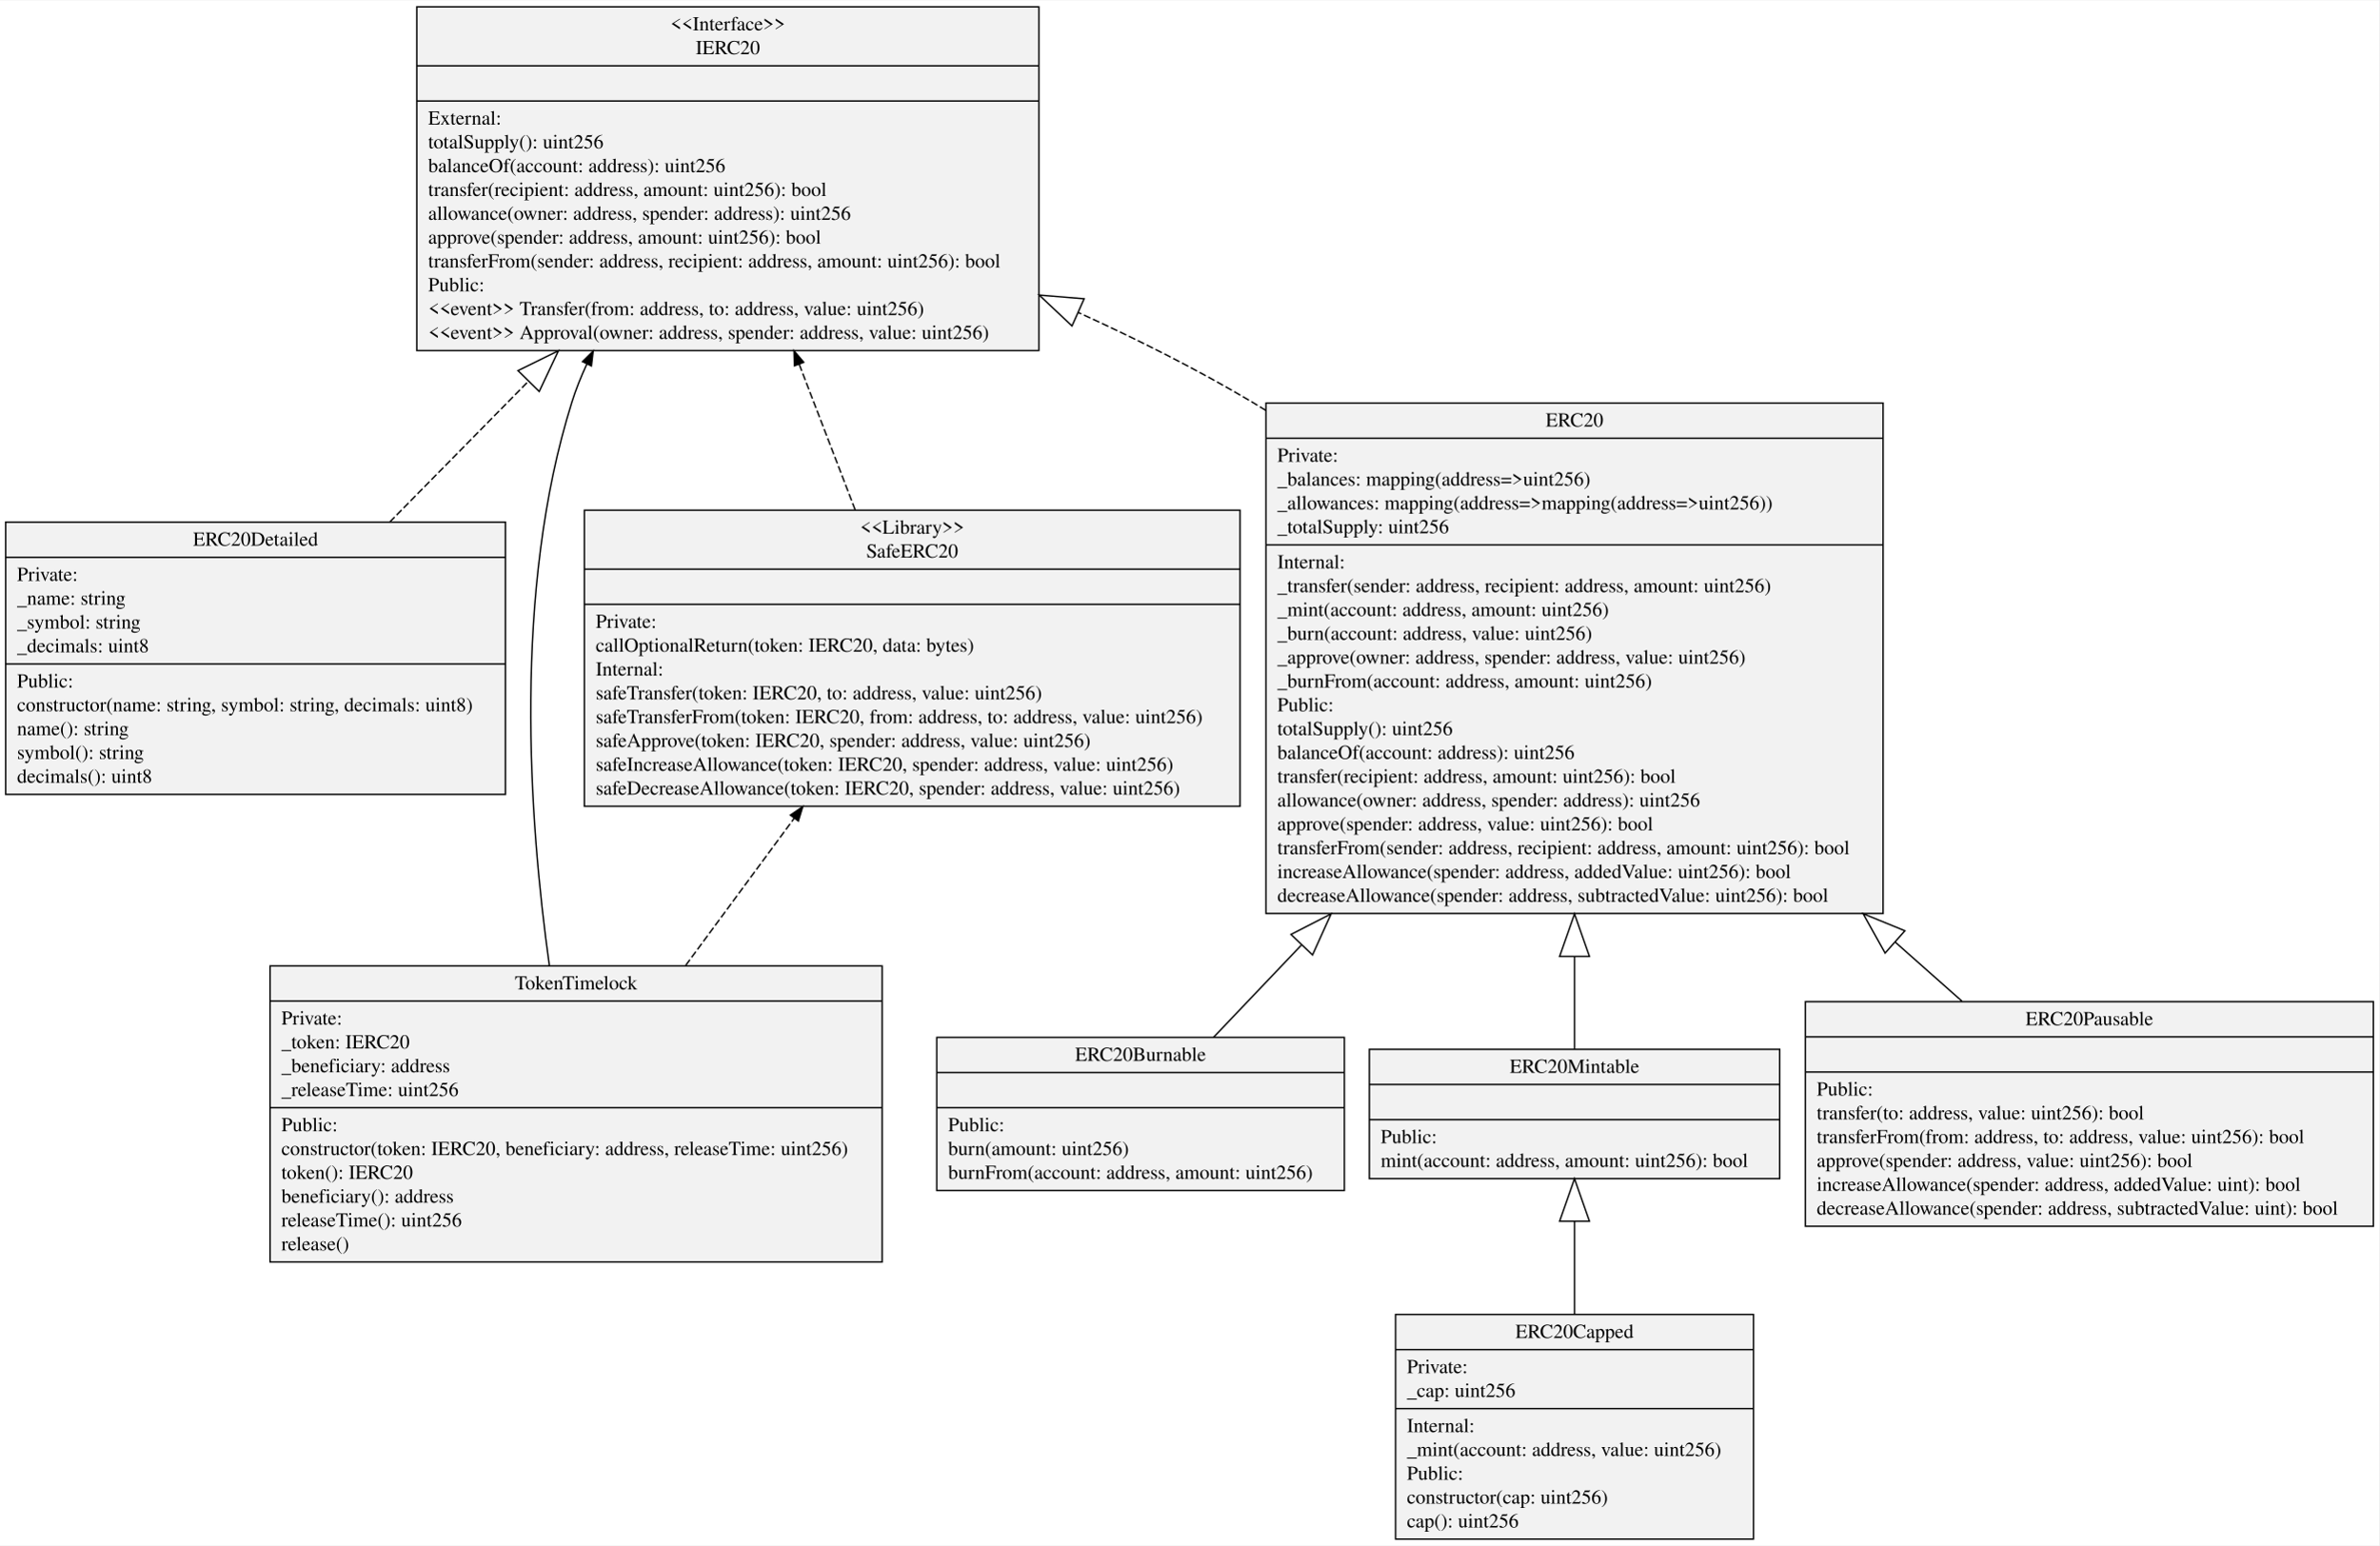
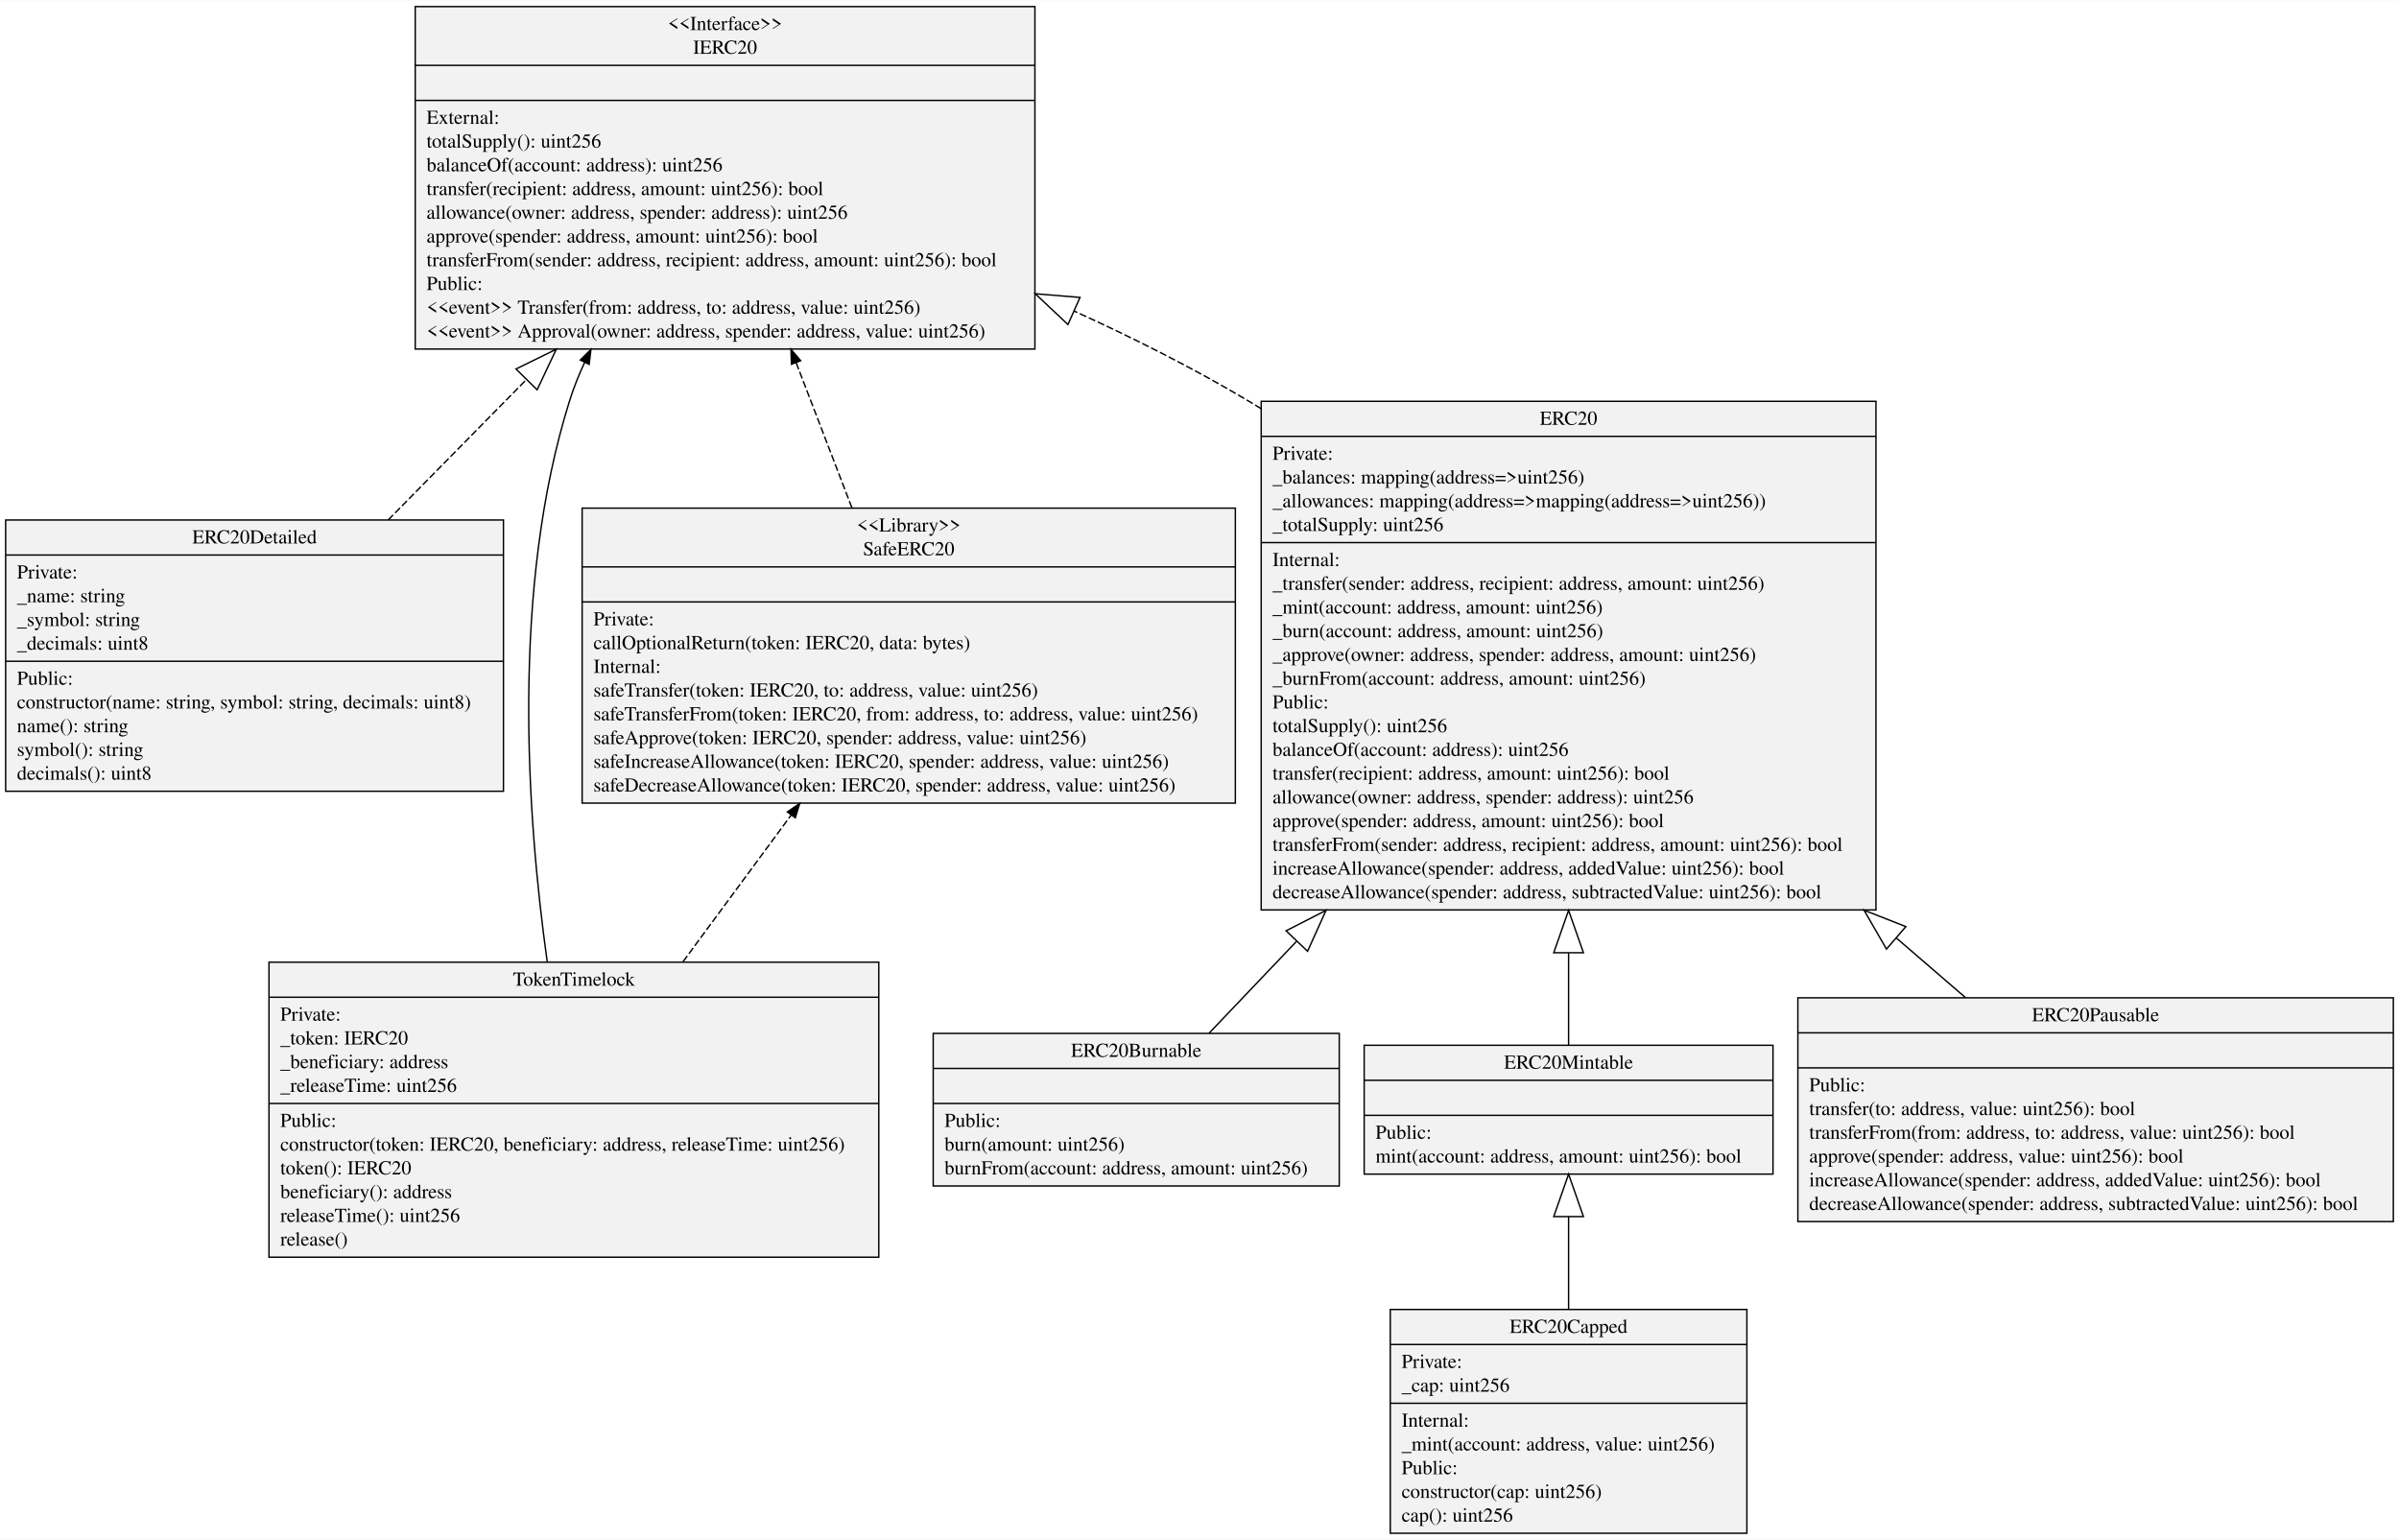
- <svg xmlns="http://www.w3.org/2000/svg" width="1677pt" height="1090pt" viewBox="0.00 0.00 1677.39 1089.60">
+ <svg xmlns="http://www.w3.org/2000/svg" width="1698pt" height="1090pt" viewBox="0.00 0.00 1697.89 1089.60">
  <g id="graph0" class="graph" transform="scale(1 1) rotate(0) translate(4 1085.6)">
-     <polygon fill="#ffffff" stroke="transparent" points="-4,4 -4,-1085.6 1673.39,-1085.6 1673.39,4 -4,4" />
+     <polygon fill="#ffffff" stroke="transparent" points="-4,4 -4,-1085.6 1693.89,-1085.6 1693.89,4 -4,4" />
    <g id="node1" class="node">
      <polygon fill="#f2f2f2" stroke="#000000" points="888.615,-441.7 888.615,-801.7 1323.714,-801.7 1323.714,-441.7 888.615,-441.7" />
      <text text-anchor="middle" x="1106.165" y="-785.1" font-family="Times,serif" font-size="14.00" fill="#000000">ERC20</text>
      <polyline fill="none" stroke="#000000" points="888.615,-776.9 1323.714,-776.9 " />
      <text text-anchor="start" x="896.615" y="-760.3" font-family="Times,serif" font-size="14.00" fill="#000000">Private:</text>
      <text text-anchor="start" x="896.615" y="-743.5" font-family="Times,serif" font-size="14.00" fill="#000000">   _balances: mapping(address=&gt;uint256)</text>
      <text text-anchor="start" x="896.615" y="-726.7" font-family="Times,serif" font-size="14.00" fill="#000000">   _allowances: mapping(address=&gt;mapping(address=&gt;uint256))</text>
      <text text-anchor="start" x="896.615" y="-709.9" font-family="Times,serif" font-size="14.00" fill="#000000">   _totalSupply: uint256</text>
      <polyline fill="none" stroke="#000000" points="888.615,-701.7 1323.714,-701.7 " />
      <text text-anchor="start" x="896.615" y="-685.1" font-family="Times,serif" font-size="14.00" fill="#000000">Internal:</text>
      <text text-anchor="start" x="896.615" y="-668.3" font-family="Times,serif" font-size="14.00" fill="#000000">    _transfer(sender: address, recipient: address, amount: uint256)</text>
      <text text-anchor="start" x="896.615" y="-651.5" font-family="Times,serif" font-size="14.00" fill="#000000">    _mint(account: address, amount: uint256)</text>
-       <text text-anchor="start" x="896.615" y="-634.7" font-family="Times,serif" font-size="14.00" fill="#000000">    _burn(account: address, value: uint256)</text>
-       <text text-anchor="start" x="896.615" y="-617.9" font-family="Times,serif" font-size="14.00" fill="#000000">    _approve(owner: address, spender: address, value: uint256)</text>
+       <text text-anchor="start" x="896.615" y="-634.7" font-family="Times,serif" font-size="14.00" fill="#000000">    _burn(account: address, amount: uint256)</text>
+       <text text-anchor="start" x="896.615" y="-617.9" font-family="Times,serif" font-size="14.00" fill="#000000">    _approve(owner: address, spender: address, amount: uint256)</text>
      <text text-anchor="start" x="896.615" y="-601.1" font-family="Times,serif" font-size="14.00" fill="#000000">    _burnFrom(account: address, amount: uint256)</text>
      <text text-anchor="start" x="896.615" y="-584.3" font-family="Times,serif" font-size="14.00" fill="#000000">Public:</text>
      <text text-anchor="start" x="896.615" y="-567.5" font-family="Times,serif" font-size="14.00" fill="#000000">    totalSupply(): uint256</text>
      <text text-anchor="start" x="896.615" y="-550.7" font-family="Times,serif" font-size="14.00" fill="#000000">    balanceOf(account: address): uint256</text>
      <text text-anchor="start" x="896.615" y="-533.9" font-family="Times,serif" font-size="14.00" fill="#000000">    transfer(recipient: address, amount: uint256): bool</text>
      <text text-anchor="start" x="896.615" y="-517.1" font-family="Times,serif" font-size="14.00" fill="#000000">    allowance(owner: address, spender: address): uint256</text>
-       <text text-anchor="start" x="896.615" y="-500.3" font-family="Times,serif" font-size="14.00" fill="#000000">    approve(spender: address, value: uint256): bool</text>
+       <text text-anchor="start" x="896.615" y="-500.3" font-family="Times,serif" font-size="14.00" fill="#000000">    approve(spender: address, amount: uint256): bool</text>
      <text text-anchor="start" x="896.615" y="-483.5" font-family="Times,serif" font-size="14.00" fill="#000000">    transferFrom(sender: address, recipient: address, amount: uint256): bool</text>
      <text text-anchor="start" x="896.615" y="-466.7" font-family="Times,serif" font-size="14.00" fill="#000000">    increaseAllowance(spender: address, addedValue: uint256): bool</text>
      <text text-anchor="start" x="896.615" y="-449.9" font-family="Times,serif" font-size="14.00" fill="#000000">    decreaseAllowance(spender: address, subtractedValue: uint256): bool</text>
    </g>
    <g id="node7" class="node">
      <polygon fill="#f2f2f2" stroke="#000000" points="289.865,-838.7 289.865,-1081.1 728.464,-1081.1 728.464,-838.7 289.865,-838.7" />
      <text text-anchor="middle" x="509.164" y="-1064.5" font-family="Times,serif" font-size="14.00" fill="#000000">&lt;&lt;Interface&gt;&gt;</text>
      <text text-anchor="middle" x="509.164" y="-1047.7" font-family="Times,serif" font-size="14.00" fill="#000000">IERC20</text>
      <polyline fill="none" stroke="#000000" points="289.865,-1039.5 728.464,-1039.5 " />
      <text text-anchor="middle" x="509.164" y="-1022.9" font-family="Times,serif" font-size="14.00" fill="#000000"> </text>
      <polyline fill="none" stroke="#000000" points="289.865,-1014.7 728.464,-1014.7 " />
      <text text-anchor="start" x="297.865" y="-998.1" font-family="Times,serif" font-size="14.00" fill="#000000">External:</text>
      <text text-anchor="start" x="297.865" y="-981.3" font-family="Times,serif" font-size="14.00" fill="#000000">     totalSupply(): uint256</text>
      <text text-anchor="start" x="297.865" y="-964.5" font-family="Times,serif" font-size="14.00" fill="#000000">     balanceOf(account: address): uint256</text>
      <text text-anchor="start" x="297.865" y="-947.7" font-family="Times,serif" font-size="14.00" fill="#000000">     transfer(recipient: address, amount: uint256): bool</text>
      <text text-anchor="start" x="297.865" y="-930.9" font-family="Times,serif" font-size="14.00" fill="#000000">     allowance(owner: address, spender: address): uint256</text>
      <text text-anchor="start" x="297.865" y="-914.1" font-family="Times,serif" font-size="14.00" fill="#000000">     approve(spender: address, amount: uint256): bool</text>
      <text text-anchor="start" x="297.865" y="-897.3" font-family="Times,serif" font-size="14.00" fill="#000000">     transferFrom(sender: address, recipient: address, amount: uint256): bool</text>
      <text text-anchor="start" x="297.865" y="-880.5" font-family="Times,serif" font-size="14.00" fill="#000000">Public:</text>
      <text text-anchor="start" x="297.865" y="-863.7" font-family="Times,serif" font-size="14.00" fill="#000000">    &lt;&lt;event&gt;&gt; Transfer(from: address, to: address, value: uint256)</text>
      <text text-anchor="start" x="297.865" y="-846.9" font-family="Times,serif" font-size="14.00" fill="#000000">    &lt;&lt;event&gt;&gt; Approval(owner: address, spender: address, value: uint256)</text>
    </g>
    <g id="edge1" class="edge">
      <path fill="none" stroke="#000000" stroke-dasharray="5,2" d="M888.583,-796.481C885.441,-798.424 882.3,-800.332 879.164,-802.2 840.659,-825.142 798.202,-846.494 756.194,-865.611" />
      <polygon fill="none" stroke="#000000" points="751.841,-856.055 728.701,-877.844 760.378,-875.241 751.841,-856.055" />
    </g>
    <g id="node2" class="node">
      <polygon fill="#f2f2f2" stroke="#000000" points="656.471,-246.3 656.471,-354.3 943.858,-354.3 943.858,-246.3 656.471,-246.3" />
      <text text-anchor="middle" x="800.164" y="-337.7" font-family="Times,serif" font-size="14.00" fill="#000000">ERC20Burnable</text>
      <polyline fill="none" stroke="#000000" points="656.471,-329.5 943.858,-329.5 " />
      <text text-anchor="middle" x="800.164" y="-312.9" font-family="Times,serif" font-size="14.00" fill="#000000"> </text>
      <polyline fill="none" stroke="#000000" points="656.471,-304.7 943.858,-304.7 " />
      <text text-anchor="start" x="664.471" y="-288.1" font-family="Times,serif" font-size="14.00" fill="#000000">Public:</text>
      <text text-anchor="start" x="664.471" y="-271.3" font-family="Times,serif" font-size="14.00" fill="#000000">    burn(amount: uint256)</text>
      <text text-anchor="start" x="664.471" y="-254.5" font-family="Times,serif" font-size="14.00" fill="#000000">    burnFrom(account: address, amount: uint256)</text>
    </g>
    <g id="edge2" class="edge">
      <path fill="none" stroke="#000000" d="M851.727,-354.458C869.658,-373.291 890.972,-395.678 913.52,-419.36" />
      <polygon fill="none" stroke="#000000" points="906.221,-426.922 934.512,-441.409 921.431,-412.442 906.221,-426.922" />
    </g>
    <g id="node3" class="node">
      <polygon fill="#f2f2f2" stroke="#000000" points="979.97,-.5 979.97,-158.9 1232.359,-158.9 1232.359,-.5 979.97,-.5" />
      <text text-anchor="middle" x="1106.165" y="-142.3" font-family="Times,serif" font-size="14.00" fill="#000000">ERC20Capped</text>
      <polyline fill="none" stroke="#000000" points="979.97,-134.1 1232.359,-134.1 " />
      <text text-anchor="start" x="987.97" y="-117.5" font-family="Times,serif" font-size="14.00" fill="#000000">Private:</text>
      <text text-anchor="start" x="987.97" y="-100.7" font-family="Times,serif" font-size="14.00" fill="#000000">   _cap: uint256</text>
      <polyline fill="none" stroke="#000000" points="979.97,-92.5 1232.359,-92.5 " />
      <text text-anchor="start" x="987.97" y="-75.9" font-family="Times,serif" font-size="14.00" fill="#000000">Internal:</text>
      <text text-anchor="start" x="987.97" y="-59.1" font-family="Times,serif" font-size="14.00" fill="#000000">    _mint(account: address, value: uint256)</text>
      <text text-anchor="start" x="987.97" y="-42.3" font-family="Times,serif" font-size="14.00" fill="#000000">Public:</text>
      <text text-anchor="start" x="987.97" y="-25.5" font-family="Times,serif" font-size="14.00" fill="#000000">    constructor(cap: uint256)</text>
      <text text-anchor="start" x="987.97" y="-8.7" font-family="Times,serif" font-size="14.00" fill="#000000">    cap(): uint256</text>
    </g>
    <g id="node5" class="node">
      <polygon fill="#f2f2f2" stroke="#000000" points="961.492,-254.7 961.492,-345.9 1250.837,-345.9 1250.837,-254.7 961.492,-254.7" />
      <text text-anchor="middle" x="1106.165" y="-329.3" font-family="Times,serif" font-size="14.00" fill="#000000">ERC20Mintable</text>
      <polyline fill="none" stroke="#000000" points="961.492,-321.1 1250.837,-321.1 " />
      <text text-anchor="middle" x="1106.165" y="-304.5" font-family="Times,serif" font-size="14.00" fill="#000000"> </text>
      <polyline fill="none" stroke="#000000" points="961.492,-296.3 1250.837,-296.3 " />
      <text text-anchor="start" x="969.492" y="-279.7" font-family="Times,serif" font-size="14.00" fill="#000000">Public:</text>
      <text text-anchor="start" x="969.492" y="-262.9" font-family="Times,serif" font-size="14.00" fill="#000000">    mint(account: address, amount: uint256): bool</text>
    </g>
    <g id="edge3" class="edge">
      <path fill="none" stroke="#000000" d="M1106.165,-159.03C1106.165,-180.357 1106.165,-203.365 1106.165,-224.495" />
      <polygon fill="none" stroke="#000000" points="1095.665,-224.661 1106.165,-254.661 1116.665,-224.661 1095.665,-224.661" />
    </g>
    <g id="node4" class="node">
      <polygon fill="#f2f2f2" stroke="#000000" points="0,-525.7 0,-717.7 352.329,-717.7 352.329,-525.7 0,-525.7" />
      <text text-anchor="middle" x="176.165" y="-701.1" font-family="Times,serif" font-size="14.00" fill="#000000">ERC20Detailed</text>
      <polyline fill="none" stroke="#000000" points="0,-692.9 352.329,-692.9 " />
      <text text-anchor="start" x="8" y="-676.3" font-family="Times,serif" font-size="14.00" fill="#000000">Private:</text>
      <text text-anchor="start" x="8" y="-659.5" font-family="Times,serif" font-size="14.00" fill="#000000">   _name: string</text>
      <text text-anchor="start" x="8" y="-642.7" font-family="Times,serif" font-size="14.00" fill="#000000">   _symbol: string</text>
      <text text-anchor="start" x="8" y="-625.9" font-family="Times,serif" font-size="14.00" fill="#000000">   _decimals: uint8</text>
      <polyline fill="none" stroke="#000000" points="0,-617.7 352.329,-617.7 " />
      <text text-anchor="start" x="8" y="-601.1" font-family="Times,serif" font-size="14.00" fill="#000000">Public:</text>
      <text text-anchor="start" x="8" y="-584.3" font-family="Times,serif" font-size="14.00" fill="#000000">    constructor(name: string, symbol: string, decimals: uint8)</text>
      <text text-anchor="start" x="8" y="-567.5" font-family="Times,serif" font-size="14.00" fill="#000000">    name(): string</text>
      <text text-anchor="start" x="8" y="-550.7" font-family="Times,serif" font-size="14.00" fill="#000000">    symbol(): string</text>
      <text text-anchor="start" x="8" y="-533.9" font-family="Times,serif" font-size="14.00" fill="#000000">    decimals(): uint8</text>
    </g>
    <g id="edge4" class="edge">
      <path fill="none" stroke="#000000" stroke-dasharray="5,2" d="M270.698,-717.71C301.062,-748.548 335.379,-783.401 368.324,-816.86" />
      <polygon fill="none" stroke="#000000" points="361.189,-824.579 389.719,-838.59 376.153,-809.846 361.189,-824.579" />
    </g>
    <g id="edge5" class="edge">
      <path fill="none" stroke="#000000" d="M1106.165,-346.007C1106.165,-364.366 1106.165,-386.929 1106.165,-411.171" />
      <polygon fill="none" stroke="#000000" points="1095.665,-411.403 1106.165,-441.403 1116.665,-411.403 1095.665,-411.403" />
    </g>
    <g id="node6" class="node">
-       <polygon fill="#f2f2f2" stroke="#000000" points="1268.939,-221.1 1268.939,-379.5 1669.39,-379.5 1669.39,-221.1 1268.939,-221.1" />
-       <text text-anchor="middle" x="1469.165" y="-362.9" font-family="Times,serif" font-size="14.00" fill="#000000">ERC20Pausable</text>
-       <polyline fill="none" stroke="#000000" points="1268.939,-354.7 1669.39,-354.7 " />
-       <text text-anchor="middle" x="1469.165" y="-338.1" font-family="Times,serif" font-size="14.00" fill="#000000"> </text>
-       <polyline fill="none" stroke="#000000" points="1268.939,-329.9 1669.39,-329.9 " />
-       <text text-anchor="start" x="1276.939" y="-313.3" font-family="Times,serif" font-size="14.00" fill="#000000">Public:</text>
-       <text text-anchor="start" x="1276.939" y="-296.5" font-family="Times,serif" font-size="14.00" fill="#000000">    transfer(to: address, value: uint256): bool</text>
-       <text text-anchor="start" x="1276.939" y="-279.7" font-family="Times,serif" font-size="14.00" fill="#000000">    transferFrom(from: address, to: address, value: uint256): bool</text>
-       <text text-anchor="start" x="1276.939" y="-262.9" font-family="Times,serif" font-size="14.00" fill="#000000">    approve(spender: address, value: uint256): bool</text>
-       <text text-anchor="start" x="1276.939" y="-246.1" font-family="Times,serif" font-size="14.00" fill="#000000">    increaseAllowance(spender: address, addedValue: uint): bool</text>
-       <text text-anchor="start" x="1276.939" y="-229.3" font-family="Times,serif" font-size="14.00" fill="#000000">    decreaseAllowance(spender: address, subtractedValue: uint): bool</text>
+       <polygon fill="#f2f2f2" stroke="#000000" points="1268.439,-221.1 1268.439,-379.5 1689.89,-379.5 1689.89,-221.1 1268.439,-221.1" />
+       <text text-anchor="middle" x="1479.165" y="-362.9" font-family="Times,serif" font-size="14.00" fill="#000000">ERC20Pausable</text>
+       <polyline fill="none" stroke="#000000" points="1268.439,-354.7 1689.89,-354.7 " />
+       <text text-anchor="middle" x="1479.165" y="-338.1" font-family="Times,serif" font-size="14.00" fill="#000000"> </text>
+       <polyline fill="none" stroke="#000000" points="1268.439,-329.9 1689.89,-329.9 " />
+       <text text-anchor="start" x="1276.439" y="-313.3" font-family="Times,serif" font-size="14.00" fill="#000000">Public:</text>
+       <text text-anchor="start" x="1276.439" y="-296.5" font-family="Times,serif" font-size="14.00" fill="#000000">    transfer(to: address, value: uint256): bool</text>
+       <text text-anchor="start" x="1276.439" y="-279.7" font-family="Times,serif" font-size="14.00" fill="#000000">    transferFrom(from: address, to: address, value: uint256): bool</text>
+       <text text-anchor="start" x="1276.439" y="-262.9" font-family="Times,serif" font-size="14.00" fill="#000000">    approve(spender: address, value: uint256): bool</text>
+       <text text-anchor="start" x="1276.439" y="-246.1" font-family="Times,serif" font-size="14.00" fill="#000000">    increaseAllowance(spender: address, addedValue: uint256): bool</text>
+       <text text-anchor="start" x="1276.439" y="-229.3" font-family="Times,serif" font-size="14.00" fill="#000000">    decreaseAllowance(spender: address, subtractedValue: uint256): bool</text>
    </g>
    <g id="edge6" class="edge">
-       <path fill="none" stroke="#000000" d="M1379.434,-379.747C1364.639,-392.847 1348.74,-406.924 1332.321,-421.461" />
-       <polygon fill="none" stroke="#000000" points="1325.165,-413.772 1309.665,-441.521 1339.086,-429.495 1325.165,-413.772" />
+       <path fill="none" stroke="#000000" d="M1386.962,-379.747C1371.673,-392.921 1355.237,-407.084 1338.264,-421.709" />
+       <polygon fill="none" stroke="#000000" points="1331.144,-413.984 1315.271,-441.521 1344.852,-429.892 1331.144,-413.984" />
    </g>
    <g id="node8" class="node">
      <polygon fill="#f2f2f2" stroke="#000000" points="408.008,-517.3 408.008,-726.1 870.321,-726.1 870.321,-517.3 408.008,-517.3" />
      <text text-anchor="middle" x="639.164" y="-709.5" font-family="Times,serif" font-size="14.00" fill="#000000">&lt;&lt;Library&gt;&gt;</text>
      <text text-anchor="middle" x="639.164" y="-692.7" font-family="Times,serif" font-size="14.00" fill="#000000">SafeERC20</text>
      <polyline fill="none" stroke="#000000" points="408.008,-684.5 870.321,-684.5 " />
      <text text-anchor="middle" x="639.164" y="-667.9" font-family="Times,serif" font-size="14.00" fill="#000000"> </text>
      <polyline fill="none" stroke="#000000" points="408.008,-659.7 870.321,-659.7 " />
      <text text-anchor="start" x="416.008" y="-643.1" font-family="Times,serif" font-size="14.00" fill="#000000">Private:</text>
      <text text-anchor="start" x="416.008" y="-626.3" font-family="Times,serif" font-size="14.00" fill="#000000">    callOptionalReturn(token: IERC20, data: bytes)</text>
      <text text-anchor="start" x="416.008" y="-609.5" font-family="Times,serif" font-size="14.00" fill="#000000">Internal:</text>
      <text text-anchor="start" x="416.008" y="-592.7" font-family="Times,serif" font-size="14.00" fill="#000000">    safeTransfer(token: IERC20, to: address, value: uint256)</text>
      <text text-anchor="start" x="416.008" y="-575.9" font-family="Times,serif" font-size="14.00" fill="#000000">    safeTransferFrom(token: IERC20, from: address, to: address, value: uint256)</text>
      <text text-anchor="start" x="416.008" y="-559.1" font-family="Times,serif" font-size="14.00" fill="#000000">    safeApprove(token: IERC20, spender: address, value: uint256)</text>
      <text text-anchor="start" x="416.008" y="-542.3" font-family="Times,serif" font-size="14.00" fill="#000000">    safeIncreaseAllowance(token: IERC20, spender: address, value: uint256)</text>
      <text text-anchor="start" x="416.008" y="-525.5" font-family="Times,serif" font-size="14.00" fill="#000000">    safeDecreaseAllowance(token: IERC20, spender: address, value: uint256)</text>
    </g>
    <g id="edge7" class="edge">
      <path fill="none" stroke="#000000" stroke-dasharray="5,2" d="M598.922,-726.393C586.448,-758.843 572.545,-795.014 559.477,-829.01" />
      <polygon fill="#000000" stroke="#000000" points="556.136,-827.946 555.815,-838.536 562.67,-830.458 556.136,-827.946" />
    </g>
    <g id="node9" class="node">
      <polygon fill="#f2f2f2" stroke="#000000" points="186.372,-195.9 186.372,-404.7 617.957,-404.7 617.957,-195.9 186.372,-195.9" />
      <text text-anchor="middle" x="402.164" y="-388.1" font-family="Times,serif" font-size="14.00" fill="#000000">TokenTimelock</text>
      <polyline fill="none" stroke="#000000" points="186.372,-379.9 617.957,-379.9 " />
      <text text-anchor="start" x="194.372" y="-363.3" font-family="Times,serif" font-size="14.00" fill="#000000">Private:</text>
      <text text-anchor="start" x="194.372" y="-346.5" font-family="Times,serif" font-size="14.00" fill="#000000">   _token: IERC20</text>
      <text text-anchor="start" x="194.372" y="-329.7" font-family="Times,serif" font-size="14.00" fill="#000000">   _beneficiary: address</text>
      <text text-anchor="start" x="194.372" y="-312.9" font-family="Times,serif" font-size="14.00" fill="#000000">   _releaseTime: uint256</text>
      <polyline fill="none" stroke="#000000" points="186.372,-304.7 617.957,-304.7 " />
      <text text-anchor="start" x="194.372" y="-288.1" font-family="Times,serif" font-size="14.00" fill="#000000">Public:</text>
      <text text-anchor="start" x="194.372" y="-271.3" font-family="Times,serif" font-size="14.00" fill="#000000">    constructor(token: IERC20, beneficiary: address, releaseTime: uint256)</text>
      <text text-anchor="start" x="194.372" y="-254.5" font-family="Times,serif" font-size="14.00" fill="#000000">    token(): IERC20</text>
      <text text-anchor="start" x="194.372" y="-237.7" font-family="Times,serif" font-size="14.00" fill="#000000">    beneficiary(): address</text>
      <text text-anchor="start" x="194.372" y="-220.9" font-family="Times,serif" font-size="14.00" fill="#000000">    releaseTime(): uint256</text>
      <text text-anchor="start" x="194.372" y="-204.1" font-family="Times,serif" font-size="14.00" fill="#000000">    release()</text>
    </g>
    <g id="edge9" class="edge">
      <path fill="none" stroke="#000000" d="M383.306,-404.939C368.84,-508.426 357.621,-670.027 399.164,-802.2 402.024,-811.299 405.617,-820.332 409.741,-829.2" />
      <polygon fill="#000000" stroke="#000000" points="406.69,-830.928 414.225,-838.377 412.98,-827.856 406.69,-830.928" />
    </g>
    <g id="edge8" class="edge">
      <path fill="none" stroke="#000000" stroke-dasharray="5,2" d="M479.439,-405.094C503.95,-438.333 531.149,-475.218 556.052,-508.99" />
      <polygon fill="#000000" stroke="#000000" points="553.243,-511.077 561.995,-517.049 558.877,-506.923 553.243,-511.077" />
    </g>
  </g>
</svg>
